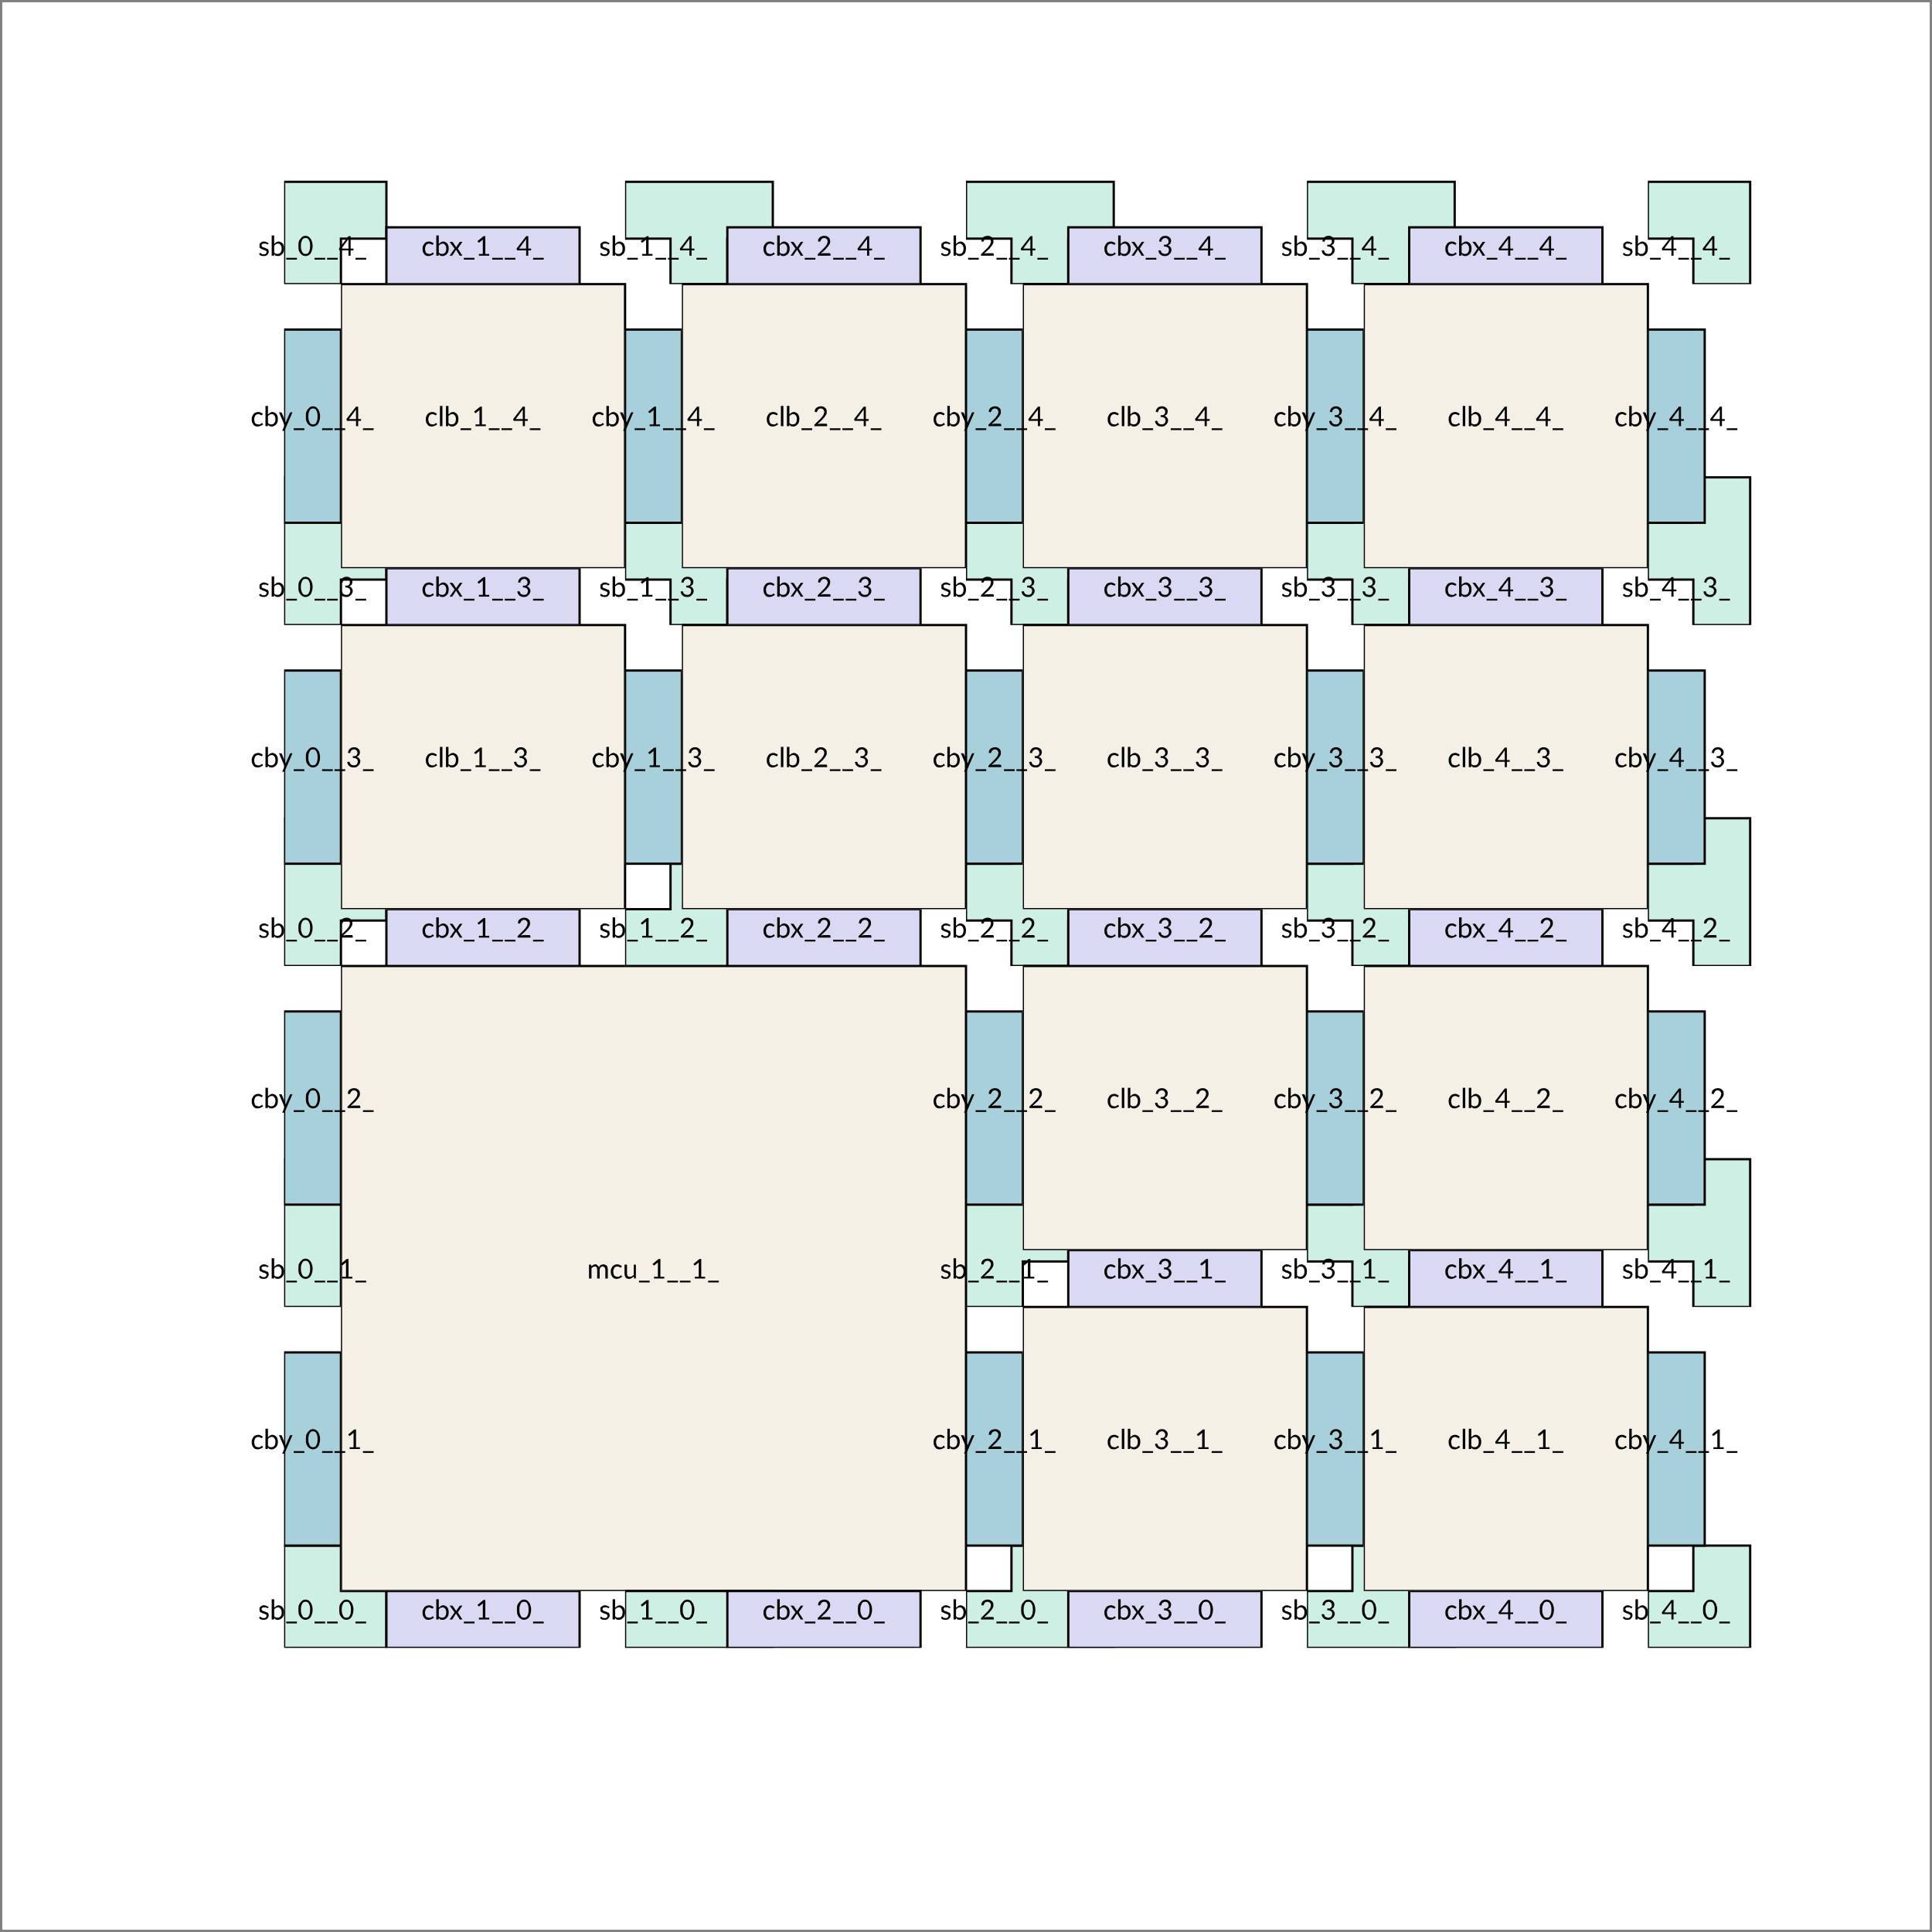
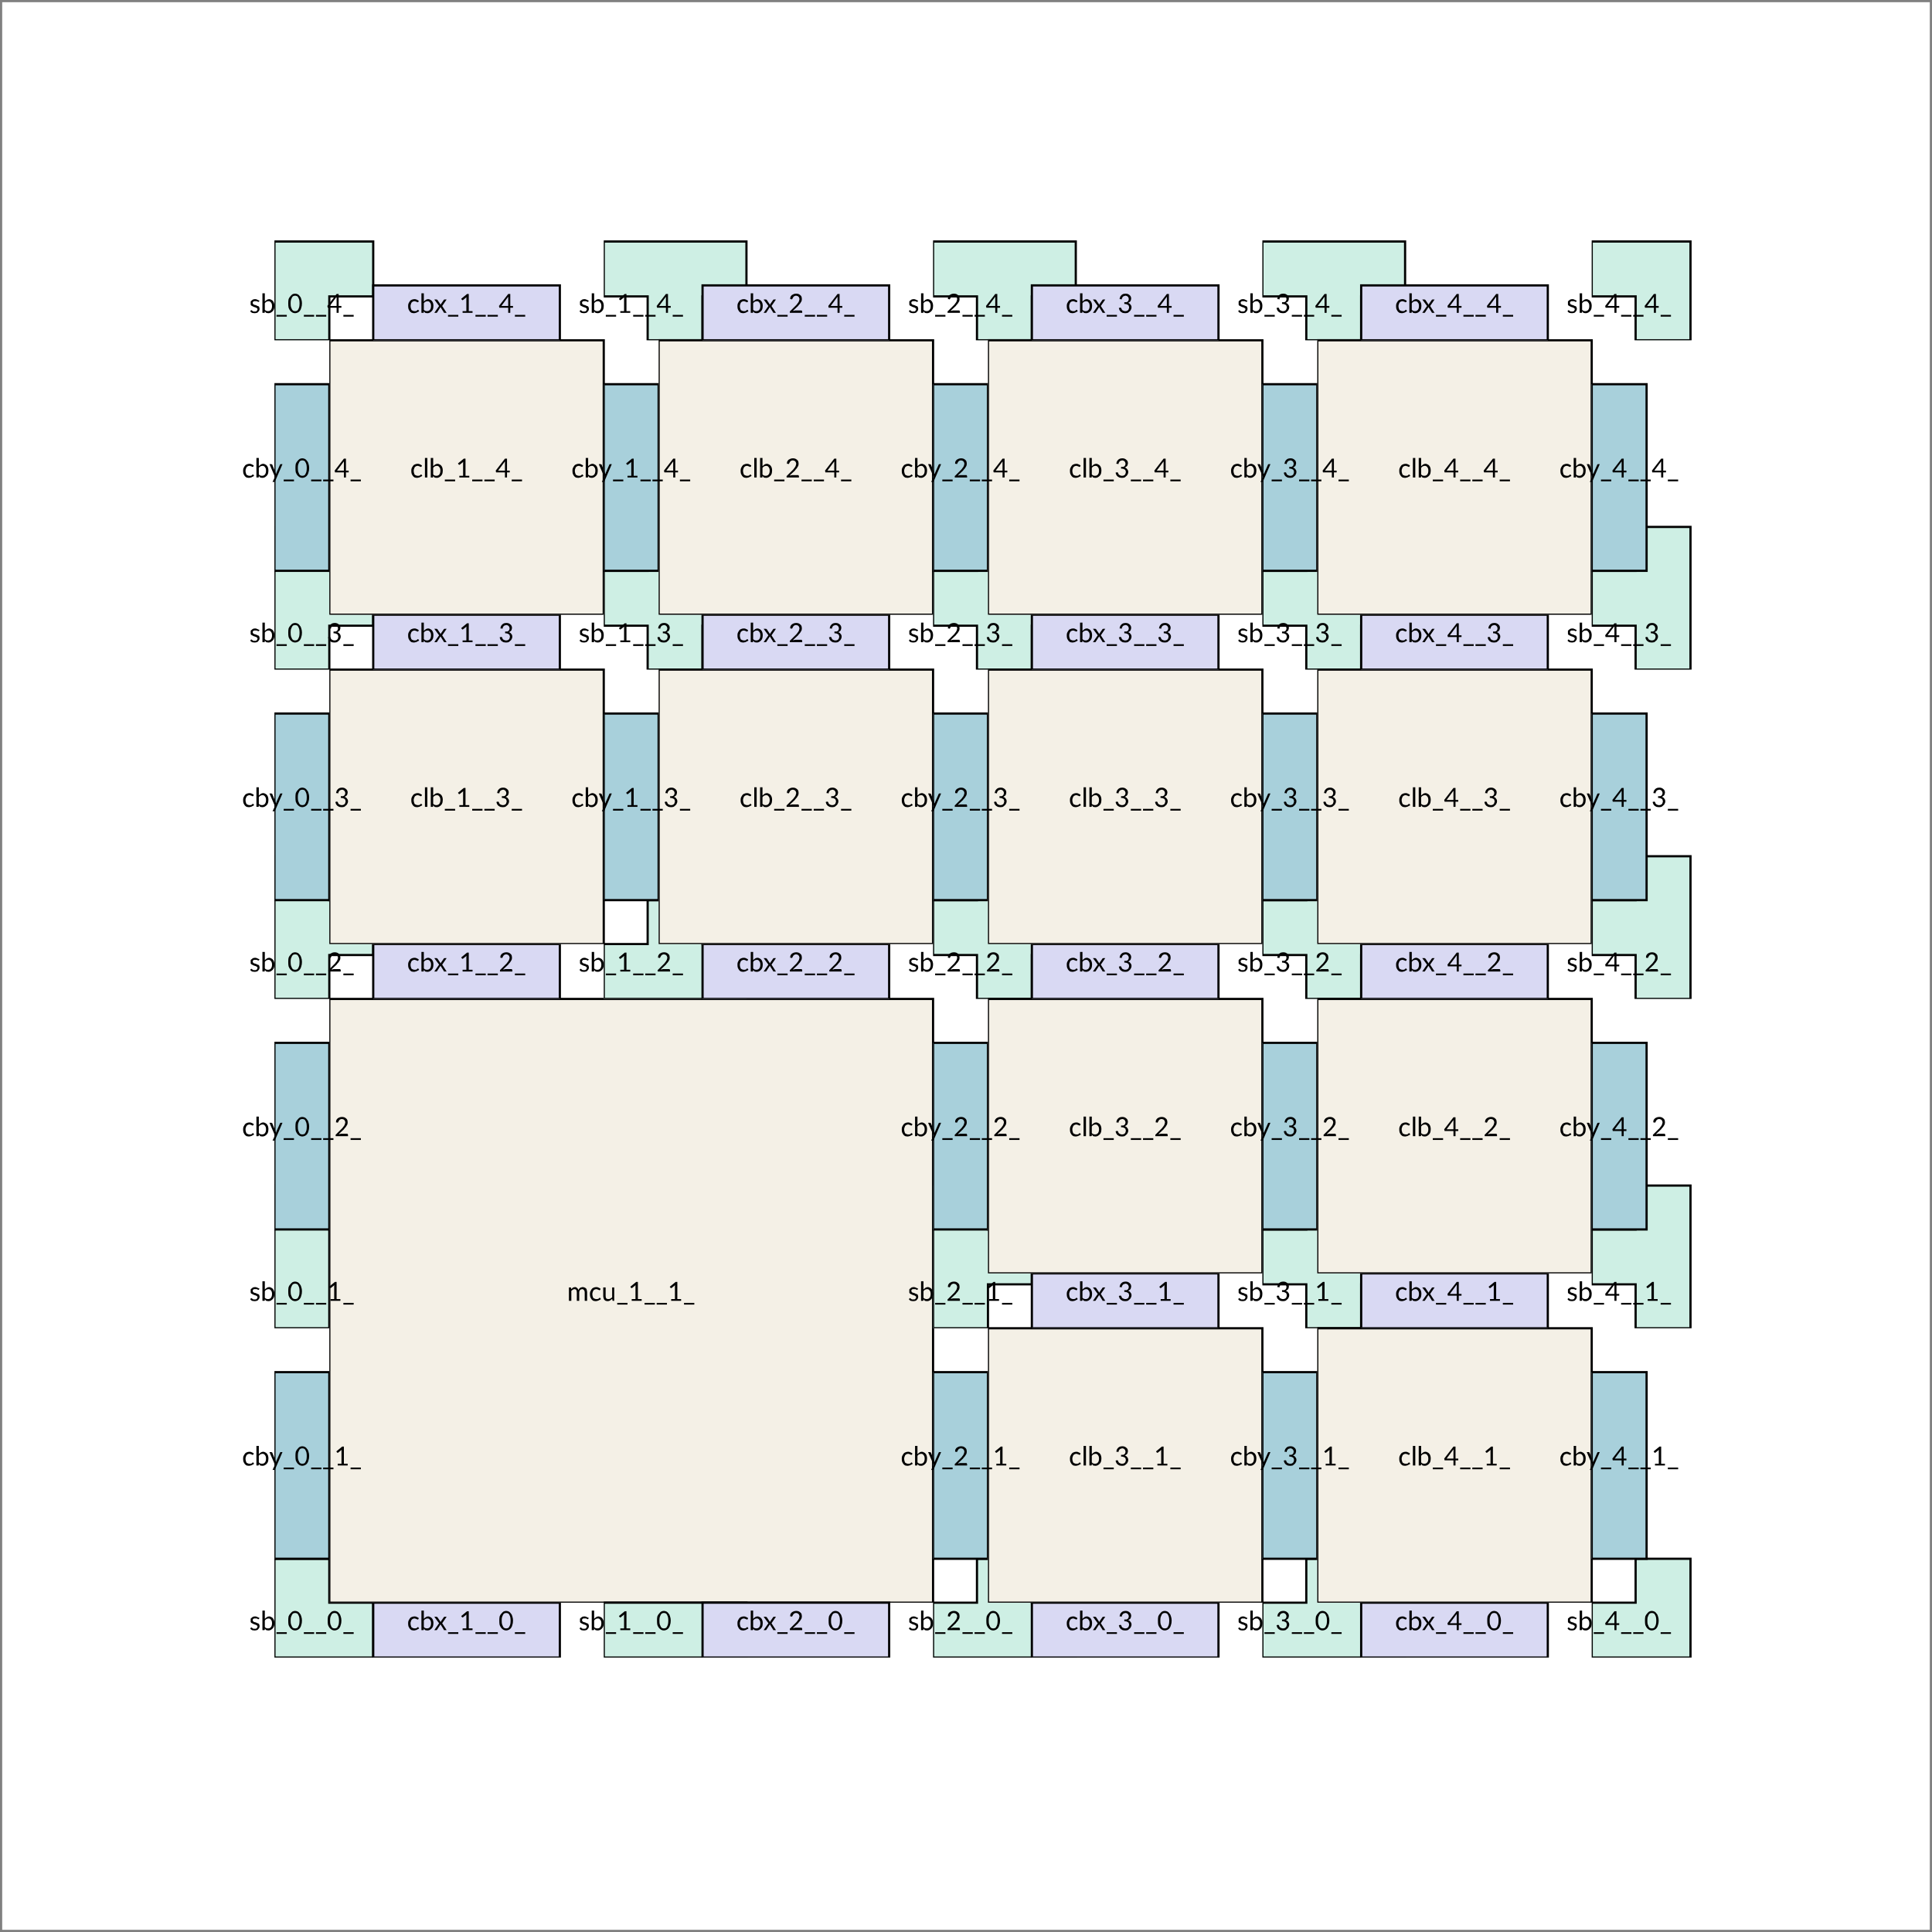
- <svg xmlns="http://www.w3.org/2000/svg" xmlns:xlink="http://www.w3.org/1999/xlink" baseProfile="full" height="85" version="1.1" viewBox="0,-85,85,85" width="85">
+ <svg xmlns="http://www.w3.org/2000/svg" xmlns:xlink="http://www.w3.org/1999/xlink" baseProfile="full" height="88" version="1.1" viewBox="0,-88,88,88" width="88">
  <defs>
    <style type="text/css">
.boundary{stroke:grey; fill:none; stroke-width:0.2}
text{font-family: Lato; font-size:1.2px;}
symbol[id="cbx"] * { fill:#d9d9f3; stroke-width:0.1; stroke:black;}
symbol[id="cby"] * { fill:#a8d0db; stroke-width:0.1; stroke:black;}
symbol[id*="sb"] * { fill:#ceefe4; stroke-width:0.1; stroke:black;}
rect[class="lb"] { fill:#f4f0e6; stroke-width:0.1; stroke:black; }
+ symbol[id*="io_"] * { fill:#f8b155; stroke-width:0.1; stroke:black;}
</style>
    <symbol id="cbx">
      <rect class="routing" height="2.5" width="8.5" x="2" y="0" />
    </symbol>
    <symbol id="cby">
      <rect class="routing" height="8.5" width="2.5" x="0" y="2" />
    </symbol>
    <symbol id="io_top">
      <rect class="lb" height="12.5" width="12.5" x="0" y="0" />
    </symbol>
    <symbol id="io_right">
      <rect class="lb" height="12.5" width="12.5" x="0" y="0" />
    </symbol>
    <symbol id="io_bottom">
      <rect class="lb" height="12.5" width="12.5" x="0" y="0" />
    </symbol>
    <symbol id="io_left">
      <rect class="lb" height="12.5" width="12.5" x="0" y="0" />
    </symbol>
    <symbol id="clb">
      <rect class="lb" height="12.5" width="12.5" x="0" y="0" />
    </symbol>
    <symbol id="mcu">
      <rect class="lb" height="27.5" width="27.5" x="0" y="0" />
    </symbol>
    <symbol id="dsp">
      <rect class="lb" height="27.5" width="12.5" x="0" y="0" />
    </symbol>
    <symbol id="ram9k">
      <rect class="lb" height="12.5" width="27.5" x="0" y="0" />
    </symbol>
    <symbol id="sb" x="0" y="0">
      <path d="M 2 0 v 2 h -2 v 2.5 h 2 v 2 h 2.5 v -2 h 2 v -2.5 h -2 v -2 z" />
    </symbol>
    <symbol id="sb00" x="-2" y="-2">
      <path d="M 2 0 v 2 h -2 v 2.5 h 2 v 2 h 2.5 v -2 h 2 v -2.5 h -2 v -2 z" />
    </symbol>
    <symbol id="sb01" x="0" y="0">
      <path d="M 0 0 v 0 h 0 v 2.5 h 0 v 2 h 2.5 v -2 h 2 v -2.5 h -2 v 0 z" />
    </symbol>
    <symbol id="sb02" x="0" y="-2">
      <path d="M 0 0 v 2 h 0 v 2.5 h 0 v 2 h 2.5 v -2 h 2 v -2.5 h -2 v -2 z" />
    </symbol>
    <symbol id="sb03" x="0" y="-2">
      <path d="M 0 0 v 2 h 0 v 2.5 h 0 v 0 h 2.5 v 0 h 2 v -2.5 h -2 v -2 z" />
    </symbol>
    <symbol id="sb04" x="-2" y="-2">
      <path d="M 2 0 v 2 h -2 v 2.5 h 2 v 0 h 2.5 v 0 h 2 v -2.5 h -2 v -2 z" />
    </symbol>
    <symbol id="sb05" x="-2" y="-2">
      <path d="M 2 0 v 2 h -2 v 2.5 h 2 v 0 h 2.5 v 0 h 0 v -2.5 h 0 v -2 z" />
    </symbol>
    <symbol id="sb06" x="-2" y="-2">
      <path d="M 2 0 v 2 h -2 v 2.5 h 2 v 2 h 2.5 v -2 h 0 v -2.5 h 0 v -2 z" />
    </symbol>
    <symbol id="sb07" x="-2" y="0">
      <path d="M 2 0 v 0 h -2 v 2.5 h 2 v 2 h 2.5 v -2 h 0 v -2.5 h 0 v 0 z" />
    </symbol>
    <symbol id="sb08" x="-2" y="0">
      <path d="M 2 0 v 0 h -2 v 2.5 h 2 v 2 h 2.5 v -2 h 2 v -2.5 h -2 v 0 z" />
    </symbol>
    <symbol id="sb09" x="0" y="-2">
      <path d="M 0 0 v 2 h 0 v 2.5 h 0 v 2 h 2.5 v -2 h 0 v -2.5 h 0 v -2 z" />
    </symbol>
    <symbol id="sb10" x="-2" y="0">
      <path d="M 2 0 v 0 h -2 v 2.5 h 2 v 0 h 2.5 v 0 h 2 v -2.5 h -2 v 0 z" />
    </symbol>
  </defs>
  <g id="main" transform="scale(1,-1)">
-     <rect class="boundary" height="85" id="core_boundary" width="85" x="0" y="0" />
+     <rect class="boundary" height="88" id="core_boundary" width="88" x="0" y="0" />
    <g id="main_shapes">
      <use id="sb_0__0_" x="12.5" xlink:href="#sb01" y="12.5" />
      <use id="cby_0__1_" x="12.5" xlink:href="#cby" y="15.0" />
      <use id="sb_0__1_" x="12.5" xlink:href="#sb09" y="27.5" />
      <use id="cby_0__2_" x="12.5" xlink:href="#cby" y="30.0" />
      <use id="sb_0__2_" x="12.5" xlink:href="#sb02" y="42.5" />
      <use id="cby_0__3_" x="12.5" xlink:href="#cby" y="45.0" />
      <use id="sb_0__3_" x="12.5" xlink:href="#sb02" y="57.5" />
      <use id="cby_0__4_" x="12.5" xlink:href="#cby" y="60.0" />
      <use id="sb_0__4_" x="12.5" xlink:href="#sb03" y="72.5" />
      <use id="cbx_1__0_" x="15.0" xlink:href="#cbx" y="12.5" />
      <use id="mcu_1__1_" x="15.0" xlink:href="#mcu" y="15.0" />
      <use id="cbx_1__2_" x="15.0" xlink:href="#cbx" y="42.5" />
      <use id="clb_1__3_" x="15.0" xlink:href="#clb" y="45.0" />
      <use id="cbx_1__3_" x="15.0" xlink:href="#cbx" y="57.5" />
      <use id="clb_1__4_" x="15.0" xlink:href="#clb" y="60.0" />
      <use id="cbx_1__4_" x="15.0" xlink:href="#cbx" y="72.5" />
      <use id="sb_1__0_" x="27.5" xlink:href="#sb10" y="12.5" />
      <use id="sb_1__2_" x="27.5" xlink:href="#sb08" y="42.5" />
      <use id="cby_1__3_" x="27.5" xlink:href="#cby" y="45.0" />
      <use id="sb_1__3_" x="27.5" xlink:href="#sb00" y="57.5" />
      <use id="cby_1__4_" x="27.5" xlink:href="#cby" y="60.0" />
      <use id="sb_1__4_" x="27.5" xlink:href="#sb04" y="72.5" />
      <use id="cbx_2__0_" x="30.0" xlink:href="#cbx" y="12.5" />
      <use id="cbx_2__2_" x="30.0" xlink:href="#cbx" y="42.5" />
      <use id="clb_2__3_" x="30.0" xlink:href="#clb" y="45.0" />
      <use id="cbx_2__3_" x="30.0" xlink:href="#cbx" y="57.5" />
      <use id="clb_2__4_" x="30.0" xlink:href="#clb" y="60.0" />
      <use id="cbx_2__4_" x="30.0" xlink:href="#cbx" y="72.5" />
      <use id="sb_2__0_" x="42.5" xlink:href="#sb08" y="12.5" />
      <use id="cby_2__1_" x="42.5" xlink:href="#cby" y="15.0" />
      <use id="sb_2__1_" x="42.5" xlink:href="#sb02" y="27.5" />
      <use id="cby_2__2_" x="42.5" xlink:href="#cby" y="30.0" />
      <use id="sb_2__2_" x="42.5" xlink:href="#sb00" y="42.5" />
      <use id="cby_2__3_" x="42.5" xlink:href="#cby" y="45.0" />
      <use id="sb_2__3_" x="42.5" xlink:href="#sb00" y="57.5" />
      <use id="cby_2__4_" x="42.5" xlink:href="#cby" y="60.0" />
      <use id="sb_2__4_" x="42.5" xlink:href="#sb04" y="72.5" />
      <use id="cbx_3__0_" x="45.0" xlink:href="#cbx" y="12.5" />
      <use id="clb_3__1_" x="45.0" xlink:href="#clb" y="15.0" />
      <use id="cbx_3__1_" x="45.0" xlink:href="#cbx" y="27.5" />
      <use id="clb_3__2_" x="45.0" xlink:href="#clb" y="30.0" />
      <use id="cbx_3__2_" x="45.0" xlink:href="#cbx" y="42.5" />
      <use id="clb_3__3_" x="45.0" xlink:href="#clb" y="45.0" />
      <use id="cbx_3__3_" x="45.0" xlink:href="#cbx" y="57.5" />
      <use id="clb_3__4_" x="45.0" xlink:href="#clb" y="60.0" />
      <use id="cbx_3__4_" x="45.0" xlink:href="#cbx" y="72.5" />
      <use id="sb_3__0_" x="57.5" xlink:href="#sb08" y="12.5" />
      <use id="cby_3__1_" x="57.5" xlink:href="#cby" y="15.0" />
      <use id="sb_3__1_" x="57.5" xlink:href="#sb00" y="27.5" />
      <use id="cby_3__2_" x="57.5" xlink:href="#cby" y="30.0" />
      <use id="sb_3__2_" x="57.5" xlink:href="#sb00" y="42.5" />
      <use id="cby_3__3_" x="57.5" xlink:href="#cby" y="45.0" />
      <use id="sb_3__3_" x="57.5" xlink:href="#sb00" y="57.5" />
      <use id="cby_3__4_" x="57.5" xlink:href="#cby" y="60.0" />
      <use id="sb_3__4_" x="57.5" xlink:href="#sb04" y="72.5" />
      <use id="cbx_4__0_" x="60.0" xlink:href="#cbx" y="12.5" />
      <use id="clb_4__1_" x="60.0" xlink:href="#clb" y="15.0" />
      <use id="cbx_4__1_" x="60.0" xlink:href="#cbx" y="27.5" />
      <use id="clb_4__2_" x="60.0" xlink:href="#clb" y="30.0" />
      <use id="cbx_4__2_" x="60.0" xlink:href="#cbx" y="42.5" />
      <use id="clb_4__3_" x="60.0" xlink:href="#clb" y="45.0" />
      <use id="cbx_4__3_" x="60.0" xlink:href="#cbx" y="57.5" />
      <use id="clb_4__4_" x="60.0" xlink:href="#clb" y="60.0" />
      <use id="cbx_4__4_" x="60.0" xlink:href="#cbx" y="72.5" />
      <use id="sb_4__0_" x="72.5" xlink:href="#sb07" y="12.5" />
      <use id="cby_4__1_" x="72.5" xlink:href="#cby" y="15.0" />
      <use id="sb_4__1_" x="72.5" xlink:href="#sb06" y="27.5" />
      <use id="cby_4__2_" x="72.5" xlink:href="#cby" y="30.0" />
      <use id="sb_4__2_" x="72.5" xlink:href="#sb06" y="42.5" />
      <use id="cby_4__3_" x="72.5" xlink:href="#cby" y="45.0" />
      <use id="sb_4__3_" x="72.5" xlink:href="#sb06" y="57.5" />
      <use id="cby_4__4_" x="72.5" xlink:href="#cby" y="60.0" />
      <use id="sb_4__4_" x="72.5" xlink:href="#sb05" y="72.5" />
    </g>
    <g id="main_text">
      <text alignment-baseline="middle" text-anchor="middle" transform="scale(1,-1)" x="13.75" y="-13.75">sb_0__0_</text>
      <text alignment-baseline="middle" text-anchor="middle" transform="scale(1,-1)" x="13.75" y="-21.25">cby_0__1_</text>
      <text alignment-baseline="middle" text-anchor="middle" transform="scale(1,-1)" x="13.75" y="-28.75">sb_0__1_</text>
      <text alignment-baseline="middle" text-anchor="middle" transform="scale(1,-1)" x="13.75" y="-36.25">cby_0__2_</text>
      <text alignment-baseline="middle" text-anchor="middle" transform="scale(1,-1)" x="13.75" y="-43.75">sb_0__2_</text>
      <text alignment-baseline="middle" text-anchor="middle" transform="scale(1,-1)" x="13.75" y="-51.25">cby_0__3_</text>
      <text alignment-baseline="middle" text-anchor="middle" transform="scale(1,-1)" x="13.75" y="-58.75">sb_0__3_</text>
      <text alignment-baseline="middle" text-anchor="middle" transform="scale(1,-1)" x="13.75" y="-66.25">cby_0__4_</text>
      <text alignment-baseline="middle" text-anchor="middle" transform="scale(1,-1)" x="13.75" y="-73.75">sb_0__4_</text>
      <text alignment-baseline="middle" text-anchor="middle" transform="scale(1,-1)" x="21.25" y="-13.75">cbx_1__0_</text>
      <text alignment-baseline="middle" text-anchor="middle" transform="scale(1,-1)" x="28.75" y="-28.75">mcu_1__1_</text>
      <text alignment-baseline="middle" text-anchor="middle" transform="scale(1,-1)" x="21.25" y="-43.75">cbx_1__2_</text>
      <text alignment-baseline="middle" text-anchor="middle" transform="scale(1,-1)" x="21.25" y="-51.25">clb_1__3_</text>
      <text alignment-baseline="middle" text-anchor="middle" transform="scale(1,-1)" x="21.25" y="-58.75">cbx_1__3_</text>
      <text alignment-baseline="middle" text-anchor="middle" transform="scale(1,-1)" x="21.25" y="-66.25">clb_1__4_</text>
      <text alignment-baseline="middle" text-anchor="middle" transform="scale(1,-1)" x="21.25" y="-73.75">cbx_1__4_</text>
      <text alignment-baseline="middle" text-anchor="middle" transform="scale(1,-1)" x="28.75" y="-13.75">sb_1__0_</text>
      <text alignment-baseline="middle" text-anchor="middle" transform="scale(1,-1)" x="28.75" y="-43.75">sb_1__2_</text>
      <text alignment-baseline="middle" text-anchor="middle" transform="scale(1,-1)" x="28.75" y="-51.25">cby_1__3_</text>
      <text alignment-baseline="middle" text-anchor="middle" transform="scale(1,-1)" x="28.75" y="-58.75">sb_1__3_</text>
      <text alignment-baseline="middle" text-anchor="middle" transform="scale(1,-1)" x="28.75" y="-66.25">cby_1__4_</text>
      <text alignment-baseline="middle" text-anchor="middle" transform="scale(1,-1)" x="28.75" y="-73.75">sb_1__4_</text>
      <text alignment-baseline="middle" text-anchor="middle" transform="scale(1,-1)" x="36.25" y="-13.75">cbx_2__0_</text>
      <text alignment-baseline="middle" text-anchor="middle" transform="scale(1,-1)" x="36.25" y="-43.75">cbx_2__2_</text>
      <text alignment-baseline="middle" text-anchor="middle" transform="scale(1,-1)" x="36.25" y="-51.25">clb_2__3_</text>
      <text alignment-baseline="middle" text-anchor="middle" transform="scale(1,-1)" x="36.25" y="-58.75">cbx_2__3_</text>
      <text alignment-baseline="middle" text-anchor="middle" transform="scale(1,-1)" x="36.25" y="-66.25">clb_2__4_</text>
      <text alignment-baseline="middle" text-anchor="middle" transform="scale(1,-1)" x="36.25" y="-73.75">cbx_2__4_</text>
      <text alignment-baseline="middle" text-anchor="middle" transform="scale(1,-1)" x="43.75" y="-13.75">sb_2__0_</text>
      <text alignment-baseline="middle" text-anchor="middle" transform="scale(1,-1)" x="43.75" y="-21.25">cby_2__1_</text>
      <text alignment-baseline="middle" text-anchor="middle" transform="scale(1,-1)" x="43.75" y="-28.75">sb_2__1_</text>
      <text alignment-baseline="middle" text-anchor="middle" transform="scale(1,-1)" x="43.75" y="-36.25">cby_2__2_</text>
      <text alignment-baseline="middle" text-anchor="middle" transform="scale(1,-1)" x="43.75" y="-43.75">sb_2__2_</text>
      <text alignment-baseline="middle" text-anchor="middle" transform="scale(1,-1)" x="43.75" y="-51.25">cby_2__3_</text>
      <text alignment-baseline="middle" text-anchor="middle" transform="scale(1,-1)" x="43.75" y="-58.75">sb_2__3_</text>
      <text alignment-baseline="middle" text-anchor="middle" transform="scale(1,-1)" x="43.75" y="-66.25">cby_2__4_</text>
      <text alignment-baseline="middle" text-anchor="middle" transform="scale(1,-1)" x="43.75" y="-73.75">sb_2__4_</text>
      <text alignment-baseline="middle" text-anchor="middle" transform="scale(1,-1)" x="51.25" y="-13.75">cbx_3__0_</text>
      <text alignment-baseline="middle" text-anchor="middle" transform="scale(1,-1)" x="51.25" y="-21.25">clb_3__1_</text>
      <text alignment-baseline="middle" text-anchor="middle" transform="scale(1,-1)" x="51.25" y="-28.75">cbx_3__1_</text>
      <text alignment-baseline="middle" text-anchor="middle" transform="scale(1,-1)" x="51.25" y="-36.25">clb_3__2_</text>
      <text alignment-baseline="middle" text-anchor="middle" transform="scale(1,-1)" x="51.25" y="-43.75">cbx_3__2_</text>
      <text alignment-baseline="middle" text-anchor="middle" transform="scale(1,-1)" x="51.25" y="-51.25">clb_3__3_</text>
      <text alignment-baseline="middle" text-anchor="middle" transform="scale(1,-1)" x="51.25" y="-58.75">cbx_3__3_</text>
      <text alignment-baseline="middle" text-anchor="middle" transform="scale(1,-1)" x="51.25" y="-66.25">clb_3__4_</text>
      <text alignment-baseline="middle" text-anchor="middle" transform="scale(1,-1)" x="51.25" y="-73.75">cbx_3__4_</text>
      <text alignment-baseline="middle" text-anchor="middle" transform="scale(1,-1)" x="58.75" y="-13.75">sb_3__0_</text>
      <text alignment-baseline="middle" text-anchor="middle" transform="scale(1,-1)" x="58.75" y="-21.25">cby_3__1_</text>
      <text alignment-baseline="middle" text-anchor="middle" transform="scale(1,-1)" x="58.75" y="-28.75">sb_3__1_</text>
      <text alignment-baseline="middle" text-anchor="middle" transform="scale(1,-1)" x="58.75" y="-36.25">cby_3__2_</text>
      <text alignment-baseline="middle" text-anchor="middle" transform="scale(1,-1)" x="58.75" y="-43.75">sb_3__2_</text>
      <text alignment-baseline="middle" text-anchor="middle" transform="scale(1,-1)" x="58.75" y="-51.25">cby_3__3_</text>
      <text alignment-baseline="middle" text-anchor="middle" transform="scale(1,-1)" x="58.75" y="-58.75">sb_3__3_</text>
      <text alignment-baseline="middle" text-anchor="middle" transform="scale(1,-1)" x="58.75" y="-66.25">cby_3__4_</text>
      <text alignment-baseline="middle" text-anchor="middle" transform="scale(1,-1)" x="58.75" y="-73.75">sb_3__4_</text>
      <text alignment-baseline="middle" text-anchor="middle" transform="scale(1,-1)" x="66.25" y="-13.75">cbx_4__0_</text>
      <text alignment-baseline="middle" text-anchor="middle" transform="scale(1,-1)" x="66.25" y="-21.25">clb_4__1_</text>
      <text alignment-baseline="middle" text-anchor="middle" transform="scale(1,-1)" x="66.25" y="-28.75">cbx_4__1_</text>
      <text alignment-baseline="middle" text-anchor="middle" transform="scale(1,-1)" x="66.25" y="-36.25">clb_4__2_</text>
      <text alignment-baseline="middle" text-anchor="middle" transform="scale(1,-1)" x="66.25" y="-43.75">cbx_4__2_</text>
      <text alignment-baseline="middle" text-anchor="middle" transform="scale(1,-1)" x="66.25" y="-51.25">clb_4__3_</text>
      <text alignment-baseline="middle" text-anchor="middle" transform="scale(1,-1)" x="66.25" y="-58.75">cbx_4__3_</text>
      <text alignment-baseline="middle" text-anchor="middle" transform="scale(1,-1)" x="66.25" y="-66.25">clb_4__4_</text>
      <text alignment-baseline="middle" text-anchor="middle" transform="scale(1,-1)" x="66.25" y="-73.75">cbx_4__4_</text>
      <text alignment-baseline="middle" text-anchor="middle" transform="scale(1,-1)" x="73.75" y="-13.75">sb_4__0_</text>
      <text alignment-baseline="middle" text-anchor="middle" transform="scale(1,-1)" x="73.75" y="-21.25">cby_4__1_</text>
      <text alignment-baseline="middle" text-anchor="middle" transform="scale(1,-1)" x="73.75" y="-28.75">sb_4__1_</text>
      <text alignment-baseline="middle" text-anchor="middle" transform="scale(1,-1)" x="73.75" y="-36.25">cby_4__2_</text>
      <text alignment-baseline="middle" text-anchor="middle" transform="scale(1,-1)" x="73.75" y="-43.75">sb_4__2_</text>
      <text alignment-baseline="middle" text-anchor="middle" transform="scale(1,-1)" x="73.75" y="-51.25">cby_4__3_</text>
      <text alignment-baseline="middle" text-anchor="middle" transform="scale(1,-1)" x="73.75" y="-58.75">sb_4__3_</text>
      <text alignment-baseline="middle" text-anchor="middle" transform="scale(1,-1)" x="73.75" y="-66.25">cby_4__4_</text>
      <text alignment-baseline="middle" text-anchor="middle" transform="scale(1,-1)" x="73.75" y="-73.75">sb_4__4_</text>
    </g>
  </g>
</svg>
